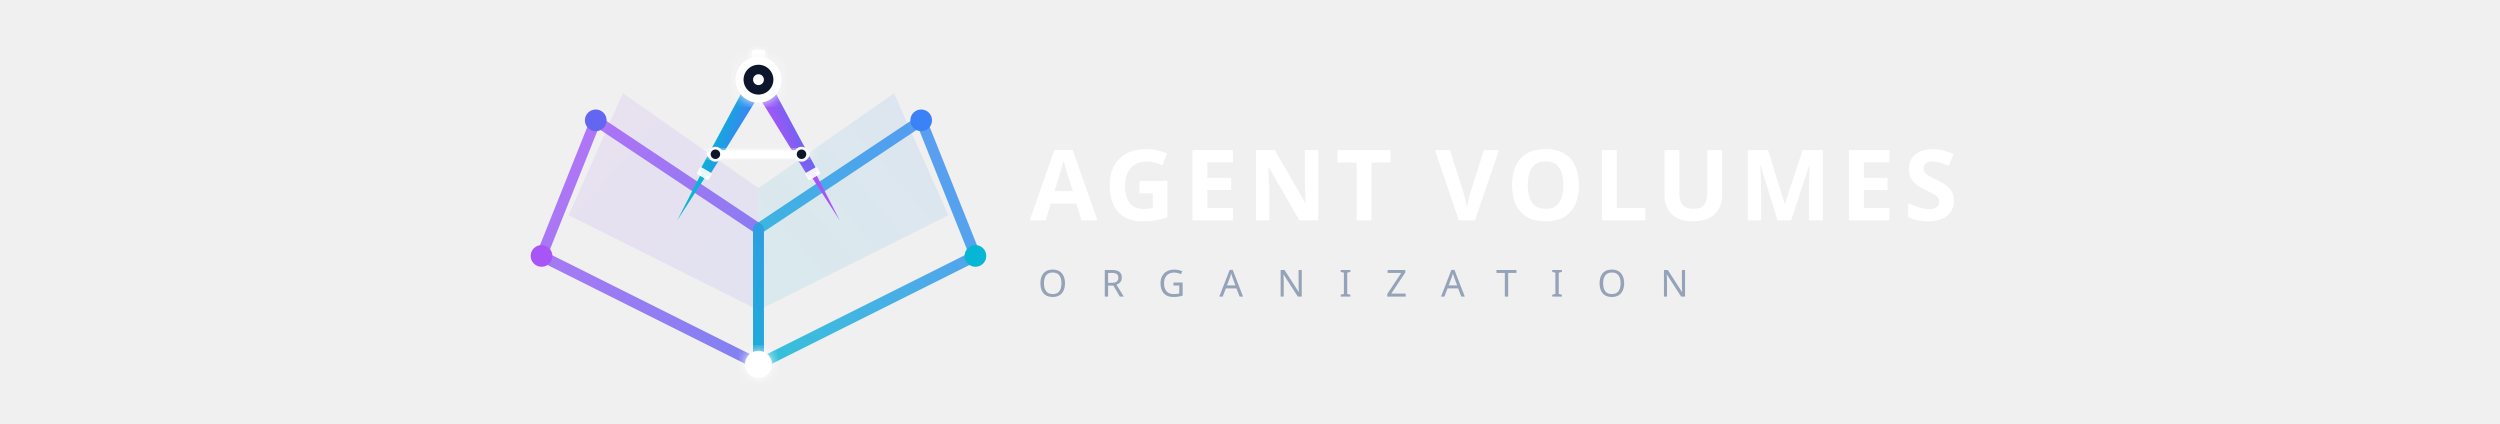
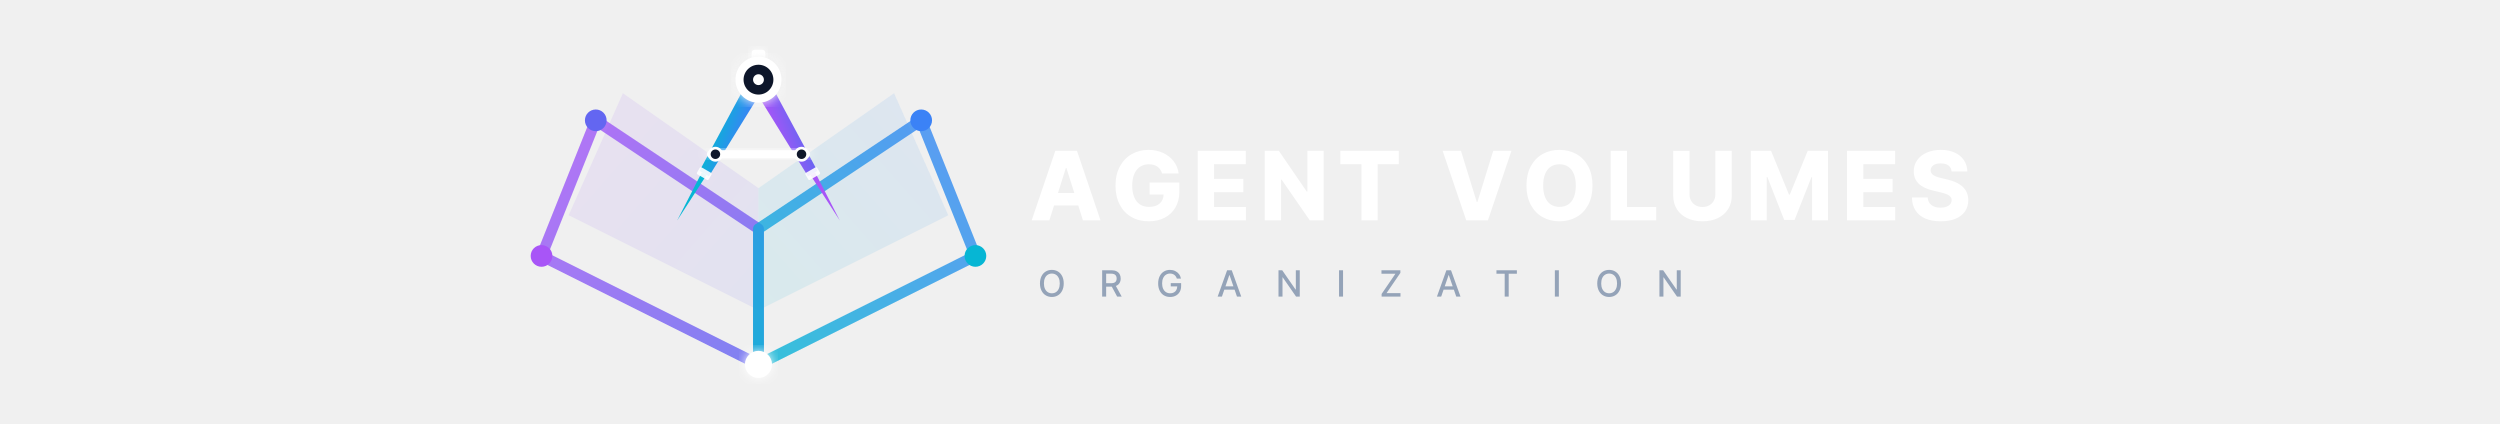
- <svg xmlns="http://www.w3.org/2000/svg" viewBox="0 0 1475 250" width="100%" height="100%">
+ <svg xmlns="http://www.w3.org/2000/svg" viewBox="0 0 1475 250">
  <defs>
-     <style>
-       @font-face {
-         font-family: 'Pretendard Std Variable';
-         font-weight: 45 920;
-         font-display: swap;
-         src: url('https://cdn.jsdelivr.net/gh/orioncactus/pretendard@v1.3.9/packages/pretendard-std/dist/web/variable/woff2-dynamic-subset/PretendardStdVariable.subset.6.woff2') format('woff2-variations');
-       }
-     </style>
-     <linearGradient id="leftPage" x1="100%" y1="100%" x2="0%" y2="0%">
+     <linearGradient id="agent-volumes-logo-banner-dark-theme-without-bg-5_9-1_svg__a" x1="100%" x2="0%" y1="100%" y2="0%">
      <stop offset="0%" stop-color="#6366f1" />
      <stop offset="100%" stop-color="#a855f7" />
    </linearGradient>
-     <linearGradient id="rightPage" x1="0%" y1="100%" x2="100%" y2="0%">
+     <linearGradient id="agent-volumes-logo-banner-dark-theme-without-bg-5_9-1_svg__b" x1="0%" x2="100%" y1="100%" y2="0%">
      <stop offset="0%" stop-color="#06b6d4" />
      <stop offset="100%" stop-color="#3b82f6" />
    </linearGradient>
-     <linearGradient id="brightAccent" x1="0%" y1="0%" x2="100%" y2="0%">
-       <stop offset="0%" stop-color="#ffffff" />
+     <linearGradient id="agent-volumes-logo-banner-dark-theme-without-bg-5_9-1_svg__c" x1="0%" x2="100%" y1="0%" y2="0%">
+       <stop offset="0%" stop-color="#fff" />
      <stop offset="100%" stop-color="#ecfeff" />
    </linearGradient>
-     <filter id="glow" x="-20%" y="-20%" width="140%" height="140%">
-       <feGaussianBlur stdDeviation="4" result="blur" />
-       <feComposite in="SourceGraphic" in2="blur" operator="over" />
+     <filter id="agent-volumes-logo-banner-dark-theme-without-bg-5_9-1_svg__d" width="140%" height="140%" x="-20%" y="-20%">
+       <feGaussianBlur result="blur" stdDeviation="4" />
+       <feComposite in="SourceGraphic" in2="blur" />
    </filter>
  </defs>
-   <g transform="translate(447.5, 135) scale(0.8)">
-     <path d="M 0 60 L -140 -10 L -100 -100 L 0 -30 Z" fill="url(#leftPage)" opacity="0.1" />
-     <path d="M 0 60 L 140 -10 L 100 -100 L 0 -30 Z" fill="url(#rightPage)" opacity="0.1" />
-     <path d="M 0 100 L -160 20 L -120 -80 L 0 0 Z" fill="none" stroke="url(#leftPage)" stroke-width="8" stroke-linejoin="round" opacity="0.8" />
-     <path d="M 0 100 L 160 20 L 120 -80 L 0 0 Z" fill="none" stroke="url(#rightPage)" stroke-width="8" stroke-linejoin="round" opacity="0.8" />
-     <line x1="0" y1="100" x2="0" y2="0" stroke="url(#brightAccent)" stroke-width="8" stroke-linecap="round" />
-     <rect x="-5" y="-132" width="10" height="12" rx="2" fill="#ffffff" filter="url(#glow)" />
-     <g transform="translate(0, -110) rotate(-30)">
-       <polygon points="-6,14 6,14 4,80 -4,80" fill="url(#leftPage)" />
-       <polygon points="-2,80 2,80 0,120" fill="#a855f7" />
-       <rect x="-5" y="77" width="10" height="6" rx="1" fill="#ffffff" opacity="0.9" />
+   <g transform="matrix(.8 0 0 .8 447.5 135)">
+     <path fill="url(#agent-volumes-logo-banner-dark-theme-without-bg-5_9-1_svg__a)" d="m0 60-140-70 40-90L0-30Z" opacity=".1" />
+     <path fill="url(#agent-volumes-logo-banner-dark-theme-without-bg-5_9-1_svg__b)" d="m0 60 140-70-40-90L0-30Z" opacity=".1" />
+     <path fill="none" stroke="url(#agent-volumes-logo-banner-dark-theme-without-bg-5_9-1_svg__a)" stroke-linejoin="round" stroke-width="8" d="m0 100-160-80 40-100L0 0Z" opacity=".8" />
+     <path fill="none" stroke="url(#agent-volumes-logo-banner-dark-theme-without-bg-5_9-1_svg__b)" stroke-linejoin="round" stroke-width="8" d="m0 100 160-80-40-100L0 0Z" opacity=".8" />
+     <path stroke="url(#agent-volumes-logo-banner-dark-theme-without-bg-5_9-1_svg__c)" stroke-linecap="round" stroke-width="8" d="M0 100V0" />
+     <rect width="10" height="12" x="-5" y="-132" fill="#fff" filter="url(#agent-volumes-logo-banner-dark-theme-without-bg-5_9-1_svg__d)" rx="2" />
+     <g transform="rotate(-30 -205.263 -55)">
+       <path fill="url(#agent-volumes-logo-banner-dark-theme-without-bg-5_9-1_svg__a)" d="M-6 14H6L4 80h-8z" />
+       <path fill="#a855f7" d="M-2 80h4l-2 40z" />
+       <rect width="10" height="6" x="-5" y="77" fill="#fff" opacity=".9" rx="1" />
    </g>
-     <g transform="translate(0, -110) rotate(30)">
-       <polygon points="-6,14 6,14 4,80 -4,80" fill="url(#rightPage)" />
-       <polygon points="-2,80 2,80 0,120" fill="#06b6d4" />
-       <rect x="-5" y="77" width="10" height="6" rx="1" fill="#ffffff" opacity="0.9" />
+     <g transform="rotate(30 205.263 -55)">
+       <path fill="url(#agent-volumes-logo-banner-dark-theme-without-bg-5_9-1_svg__b)" d="M-6 14H6L4 80h-8z" />
+       <path fill="#06b6d4" d="M-2 80h4l-2 40z" />
+       <rect width="10" height="6" x="-5" y="77" fill="#fff" opacity=".9" rx="1" />
    </g>
-     <g transform="translate(0, -55)">
-       <rect x="-38" y="-3" width="76" height="6" rx="3" fill="#ffffff" filter="url(#glow)" />
-       <circle cx="-31.75" cy="0" r="4.5" fill="#0f172a" stroke="#ffffff" stroke-width="2" />
-       <circle cx="31.75" cy="0" r="4.5" fill="#0f172a" stroke="#ffffff" stroke-width="2" />
+     <g transform="translate(0 -55)">
+       <rect width="76" height="6" x="-38" y="-3" fill="#fff" filter="url(#agent-volumes-logo-banner-dark-theme-without-bg-5_9-1_svg__d)" rx="3" />
+       <circle cx="-31.75" r="4.5" fill="#0f172a" stroke="#fff" stroke-width="2" />
+       <circle cx="31.75" r="4.5" fill="#0f172a" stroke="#fff" stroke-width="2" />
    </g>
-     <circle cx="0" cy="-110" r="14" fill="#0f172a" stroke="#ffffff" stroke-width="6" filter="url(#glow)" />
-     <circle cx="0" cy="-110" r="4" fill="#ffffff" />
-     <circle cx="0" cy="100" r="10" fill="#ffffff" filter="url(#glow)" />
+     <circle cy="-110" r="14" fill="#0f172a" stroke="#fff" stroke-width="6" filter="url(#agent-volumes-logo-banner-dark-theme-without-bg-5_9-1_svg__d)" />
+     <circle cy="-110" r="4" fill="#fff" />
+     <circle cy="100" r="10" fill="#fff" filter="url(#agent-volumes-logo-banner-dark-theme-without-bg-5_9-1_svg__d)" />
    <circle cx="-160" cy="20" r="8" fill="#a855f7" />
    <circle cx="160" cy="20" r="8" fill="#06b6d4" />
    <circle cx="-120" cy="-80" r="8" fill="#6366f1" />
    <circle cx="120" cy="-80" r="8" fill="#3b82f6" />
  </g>
-   <text x="607.5" y="130" font-family="'Pretendard Std Variable', sans-serif" font-size="58" font-weight="800" fill="#ffffff" text-anchor="start" letter-spacing="5">AGENT VOLUMES</text>
-   <text x="612.5" y="175" font-family="'Pretendard Std Variable', sans-serif" font-size="22" font-weight="500" fill="#94a3b8" text-anchor="start" letter-spacing="20">ORGANIZATION</text>
+   <path fill="#fff" d="m608.69 130 13.933-41.008h12.8L649.302 130h-10.365l-2.776-8.78h-14.273L619.11 130Zm25.148-16.143-4.645-14.726h-.34l-4.644 14.726Zm44.025-16.935q-3.002 0-5.225 1.473-2.223 1.472-3.427 4.29-1.203 2.818-1.203 6.754 0 3.994 1.16 6.826 1.162 2.832 3.371 4.318 2.209 1.487 5.324 1.487 4.05 0 6.316-1.968t2.35-5.338h-8.27v-7.08h17.56v5.38q0 5.353-2.295 9.318t-6.386 6.075-9.331 2.11q-5.834 0-10.28-2.55-4.447-2.548-6.91-7.306-2.465-4.758-2.465-11.158 0-6.542 2.563-11.314t6.995-7.293 9.927-2.52q4.673 0 8.538 1.784t6.302 4.956 2.945 7.193h-9.799q-.736-2.605-2.747-4.021-2.01-1.416-5.013-1.416m28.789-7.93h28.377v7.873h-18.748v8.666h17.276v7.873H716.28v8.723h18.805V130h-28.434ZM780.98 130h-8.212l-16.653-24.072h-.283V130h-9.629V88.992h8.326l16.483 24.072h.34V88.992h9.628Zm9.815-41.008h34.494v7.873h-12.46V130h-9.573V96.865h-12.461Zm80.518 30.246h.34l9.345-30.246h10.762L877.883 130h-12.801l-13.934-41.008h10.819Zm48.783 11.328q-5.58 0-9.997-2.492-4.418-2.492-6.953-7.25t-2.535-11.328q0-6.599 2.535-11.356 2.535-4.758 6.953-7.236t9.997-2.478q5.55 0 9.983 2.478 4.432 2.478 6.966 7.236 2.535 4.757 2.535 11.356t-2.535 11.357-6.966 7.235-9.983 2.478m0-33.644q-3.002 0-5.169 1.444-2.166 1.445-3.313 4.277t-1.147 6.853 1.147 6.854 3.313 4.276 5.169 1.444 5.168-1.444 3.314-4.276 1.147-6.854-1.147-6.853-3.314-4.277-5.168-1.444m30.204-7.93h9.63v33.135h17.218V130h-26.847Zm71.44 0v26.451q0 4.532-2.166 7.958t-6.075 5.296-9.034 1.87q-5.154 0-9.063-1.87-3.908-1.869-6.06-5.296-2.153-3.426-2.153-7.958v-26.45h9.63v25.657q0 2.153.962 3.852.963 1.7 2.705 2.662 1.742.963 3.979.963t3.965-.963 2.676-2.662.949-3.852V88.992Zm23.182 0 10.592 25.828h.453l10.592-25.828h11.95V130h-9.402v-25.488h-.34l-9.968 25.261h-6.117l-9.97-25.375h-.339V130h-9.402V88.992Zm44.818 0h28.377v7.873h-18.748v8.666h17.276v7.873h-17.276v8.723h18.805V130h-28.434Zm55.297 7.42q-2.86 0-4.404 1.133-1.543 1.133-1.543 2.945 0 1.756 1.586 2.818t4.531 1.713l3.568.85q6.06 1.36 9.275 4.39t3.243 7.844q-.028 3.852-1.968 6.656t-5.58 4.304-8.708 1.501q-5.154 0-8.935-1.571-3.78-1.572-5.876-4.716-2.096-3.143-2.181-7.76h9.289q.17 2.918 2.195 4.461t5.395 1.543q3.002 0 4.758-1.217 1.755-1.218 1.812-3.2-.028-1.756-1.614-2.804t-5.07-1.841l-4.304-1.02q-11.385-2.633-11.385-11.328-.028-3.738 2.025-6.627t5.692-4.474 8.256-1.586q4.673 0 8.184 1.6 3.512 1.6 5.452 4.489t1.997 6.655h-9.29q-.17-2.266-1.812-3.512t-4.588-1.246" />
+   <path fill="#94a3b8" d="M620.6 175.215q-2.03 0-3.626-.972-1.595-.972-2.497-2.783-.903-1.81-.903-4.237 0-2.439.903-4.249.902-1.81 2.497-2.777t3.626-.967q2.008 0 3.604.967 1.595.967 2.497 2.777.903 1.81.903 4.249 0 2.427-.903 4.237-.902 1.81-2.497 2.783-1.596.972-3.604.972m0-13.815q-1.354 0-2.417.677-1.064.677-1.665 1.987-.602 1.311-.602 3.159t.602 3.158 1.665 1.987 2.417.677q1.342 0 2.4-.677 1.059-.677 1.66-1.993.602-1.315.602-3.152 0-1.848-.602-3.159-.601-1.31-1.66-1.987t-2.4-.677m29.668-1.955h5.543q1.761 0 2.97.613 1.208.612 1.815 1.713t.607 2.551q0 1.59-.72 2.729-.72 1.138-2.116 1.665l3.438 6.284h-2.686l-3.158-5.865h-3.33V175h-2.363Zm5.306 7.649q1.676 0 2.46-.704.784-.703.784-2.068 0-1.375-.79-2.116-.789-.741-2.454-.741h-2.943v5.629Zm34.717-5.694q-1.321 0-2.38.683-1.057.682-1.659 1.998t-.602 3.142q0 1.837.607 3.147t1.681 1.993 2.46.682q1.236 0 2.17-.494.935-.494 1.456-1.413.52-.918.542-2.154h-3.824v-1.955h6.123v1.762q0 1.934-.827 3.39-.827 1.455-2.304 2.244t-3.357.79q-2.095 0-3.695-.972t-2.487-2.783-.886-4.237.891-4.238 2.476-2.782 3.594-.973q1.665 0 3.045.65t2.277 1.816 1.166 2.67h-2.428q-.44-1.408-1.477-2.187t-2.562-.779m28.121 13.6 5.586-15.555h2.729L732.334 175h-2.514l-1.418-4.104h-6.058L720.926 175Zm9.303-6.08-2.299-6.639h-.107l-2.288 6.639Zm39.142 6.08h-2.17l-7.884-11.365h-.13V175h-2.362v-15.555h2.191l7.885 11.387h.15v-11.387h2.32Zm25.543 0h-2.363v-15.555h2.363Zm22.75-1.568 8.164-11.946h-8.25v-2.04h11.15v1.568l-8.163 11.945h8.228V175H815.15ZM847.783 175l5.586-15.555h2.729L861.705 175h-2.514l-1.418-4.104h-6.058L850.297 175Zm9.303-6.08-2.299-6.639h-.107l-2.288 6.639Zm25.822-9.475h12.053v2.041h-4.834V175h-2.363v-13.514h-4.856ZM919.73 175h-2.363v-15.555h2.363Zm29.668.215q-2.03 0-3.625-.972t-2.498-2.783-.902-4.237q0-2.439.902-4.249.903-1.81 2.498-2.777t3.625-.967q2.01 0 3.604.967 1.596.967 2.498 2.777t.902 4.249q0 2.427-.902 4.237t-2.498 2.783-3.604.972m0-13.815q-1.353 0-2.417.677t-1.665 1.987-.601 3.159.601 3.158 1.665 1.987q1.064.677 2.417.677 1.343 0 2.401-.677t1.66-1.993.602-3.152q0-1.848-.602-3.159t-1.66-1.987-2.4-.677m42.214 13.6h-2.17l-7.884-11.365h-.13V175h-2.363v-15.555h2.192l7.885 11.387h.15v-11.387h2.32Z" />
</svg>
